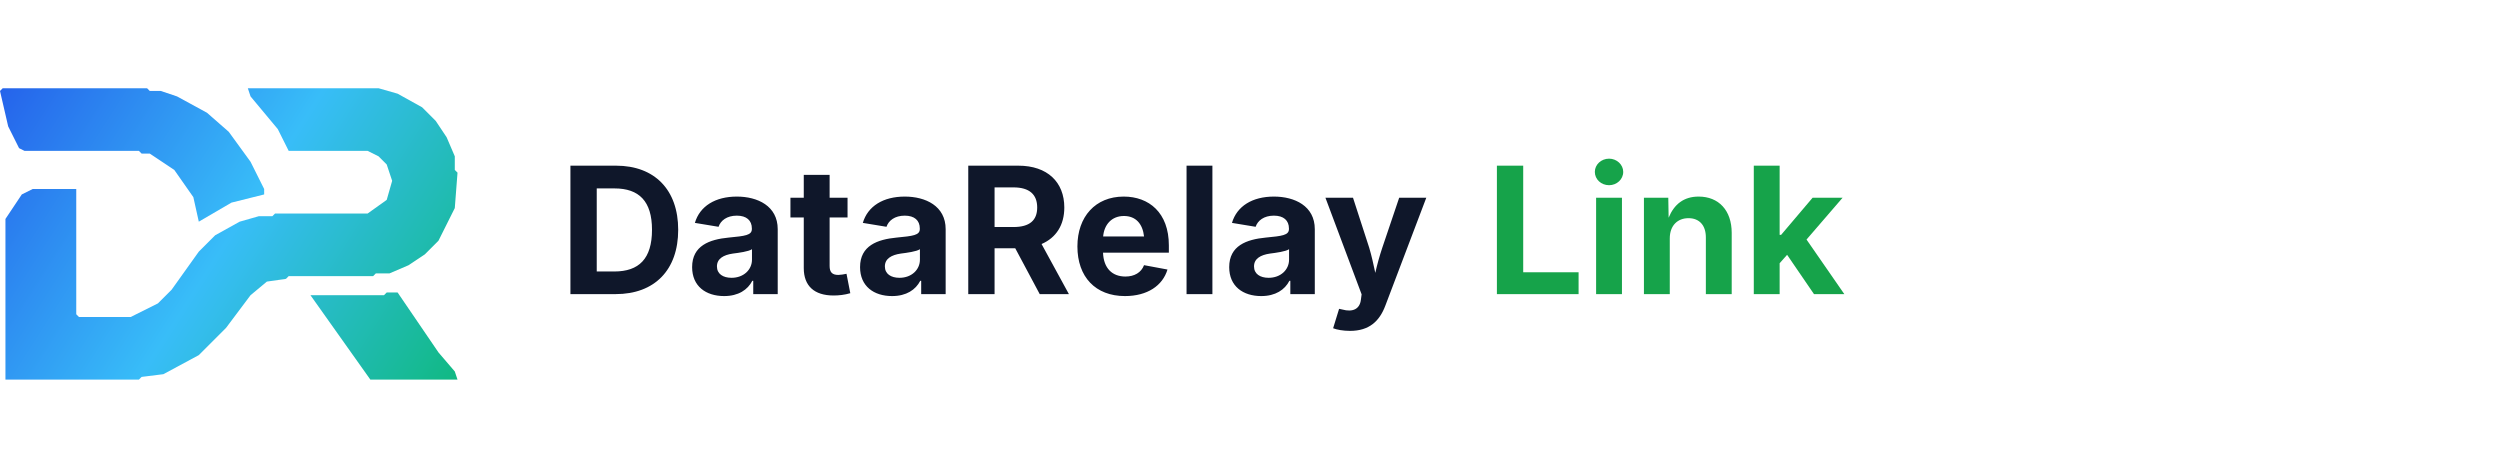
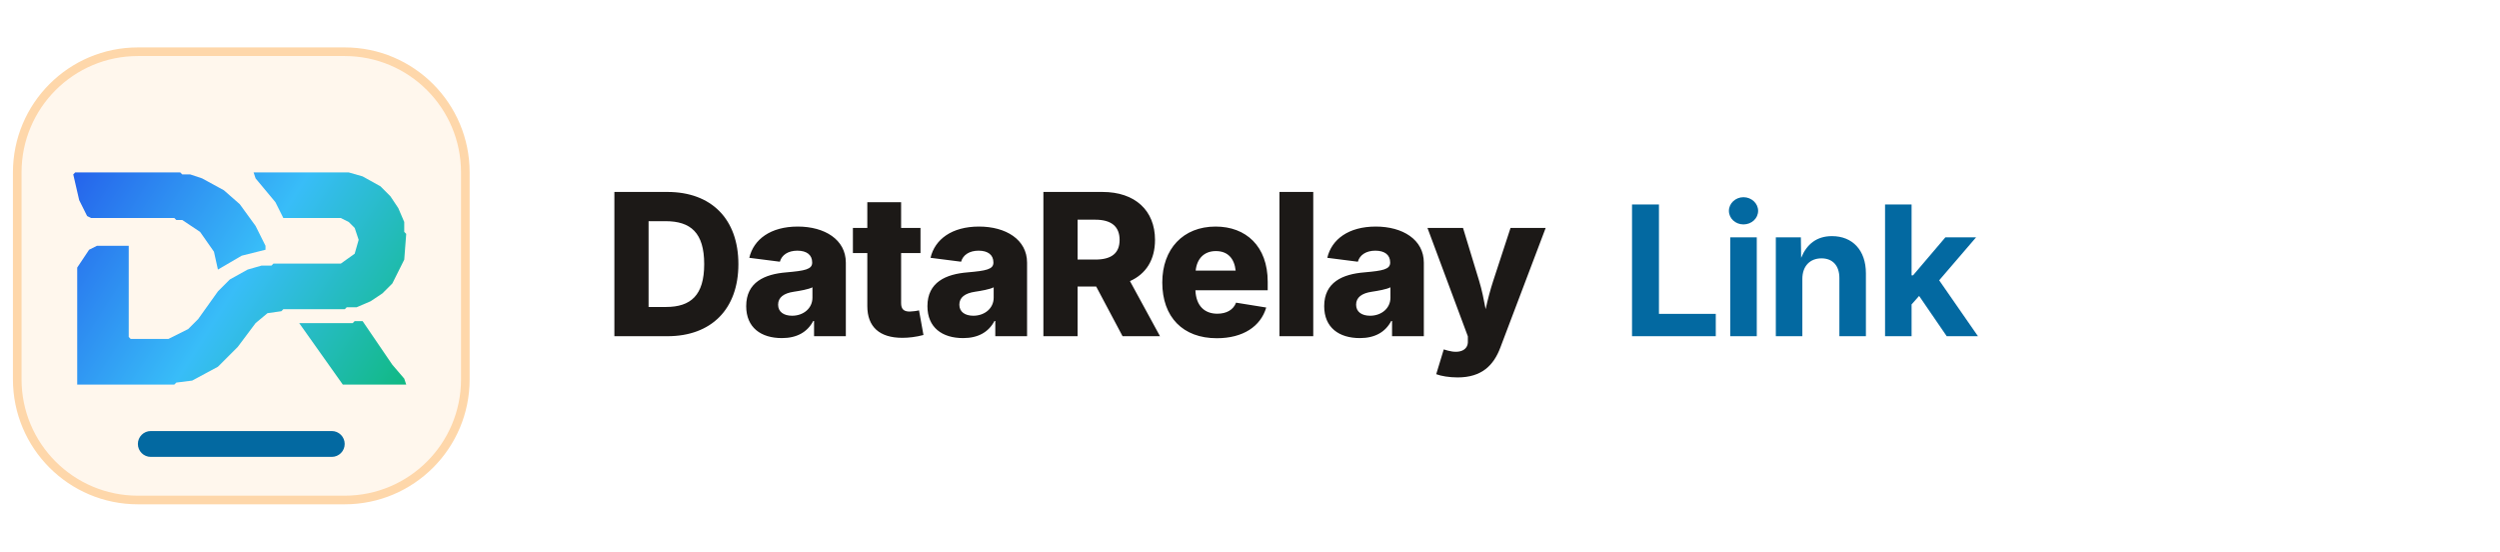
- <svg xmlns="http://www.w3.org/2000/svg" width="340" height="64" viewBox="0 0 340 64" role="img" aria-label="DataRelay Link">
+ <svg xmlns="http://www.w3.org/2000/svg" width="290" height="64" viewBox="0 0 290 64" role="img" aria-label="DataRelay Link">
  <defs>
-     <linearGradient id="datarelay-link-docs-a-light" x1="0" y1="0" x2="169" y2="108" gradientUnits="userSpaceOnUse">
+     <linearGradient id="dr-link-light" x1="0" y1="0" x2="169" y2="108" gradientUnits="userSpaceOnUse">
      <stop offset="0" stop-color="#2563EB" />
      <stop offset="0.5" stop-color="#38BDF8" />
      <stop offset="1" stop-color="#10B981" />
    </linearGradient>
  </defs>
-   <g transform="translate(0 12) scale(0.3703704)">
-     <path d="M114 76 L136 107 L168 107 L167 104 L161 97 L146 75 L142 75 L141 76 Z" fill="url(#datarelay-link-docs-a-light)" />
-     <path d="M164 18 L160 12 L155 7 L146 2 L139 0 L91 0 L92 3 L102 15 L106 23 L135 23 L139 25 L142 28 L144 34 L142 41 L135 46 L101 46 L100 47 L95 47 L88 49 L79 54 L73 60 L63 74 L58 79 L48 84 L29 84 L28 83 L28 37 L12 37 L8 39 L2 48 L2 107 L51 107 L52 106 L60 105 L73 98 L83 88 L92 76 L98 71 L105 70 L106 69 L137 69 L138 68 L143 68 L150 65 L156 61 L161 56 L167 44 L168 31 L167 30 L167 25 Z" fill="url(#datarelay-link-docs-a-light)" />
-     <path d="M0 1 L3 14 L7 22 L9 23 L51 23 L52 24 L55 24 L64 30 L71 40 L73 49 L85 42 L97 39 L97 37 L92 27 L84 16 L76 9 L65 3 L59 1 L55 1 L54 0 L1 0 Z" fill="url(#datarelay-link-docs-a-light)" />
+   <rect x="2" y="6" width="52" height="52" rx="14" fill="#FFF7ED" stroke="#FED7AA" />
+   <g transform="translate(8.5 20) scale(0.23)">
+     <path d="M114 76 L136 107 L168 107 L167 104 L161 97 L146 75 L142 75 L141 76 Z" fill="url(#dr-link-light)" />
+     <path d="M164 18 L160 12 L155 7 L146 2 L139 0 L91 0 L92 3 L102 15 L106 23 L135 23 L139 25 L142 28 L144 34 L142 41 L135 46 L101 46 L100 47 L95 47 L88 49 L79 54 L73 60 L63 74 L58 79 L48 84 L29 84 L28 83 L28 37 L12 37 L8 39 L2 48 L2 107 L51 107 L52 106 L60 105 L73 98 L83 88 L92 76 L98 71 L105 70 L106 69 L137 69 L138 68 L143 68 L150 65 L156 61 L161 56 L167 44 L168 31 L167 30 L167 25 Z" fill="url(#dr-link-light)" />
+     <path d="M0 1 L3 14 L7 22 L9 23 L51 23 L52 24 L55 24 L64 30 L71 40 L73 49 L85 42 L97 39 L97 37 L92 27 L84 16 L76 9 L65 3 L59 1 L55 1 L54 0 L1 0 Z" fill="url(#dr-link-light)" />
  </g>
-   <text x="76" y="40" font-family="Inter, ui-sans-serif, system-ui, -apple-system, BlinkMacSystemFont, Segoe UI, sans-serif" font-size="24" font-weight="750" fill="#0F172A">DataRelay</text>
-   <text x="202" y="40" font-family="Inter, ui-sans-serif, system-ui, -apple-system, BlinkMacSystemFont, Segoe UI, sans-serif" font-size="24" font-weight="750" fill="#16A34A">Link</text>
+   <rect x="16" y="50" width="24" height="3" rx="1.5" fill="#0369A1" />
+   <text x="70" y="39" font-family="Inter, ui-sans-serif, system-ui, -apple-system, BlinkMacSystemFont, Segoe UI, sans-serif" font-size="23" font-weight="780" letter-spacing="-0.7" fill="#1C1917">DataRelay</text>
+   <text x="188" y="39" font-family="Inter, ui-sans-serif, system-ui, -apple-system, BlinkMacSystemFont, Segoe UI, sans-serif" font-size="21" font-weight="720" letter-spacing="-0.4" fill="#0369A1">Link</text>
</svg>
